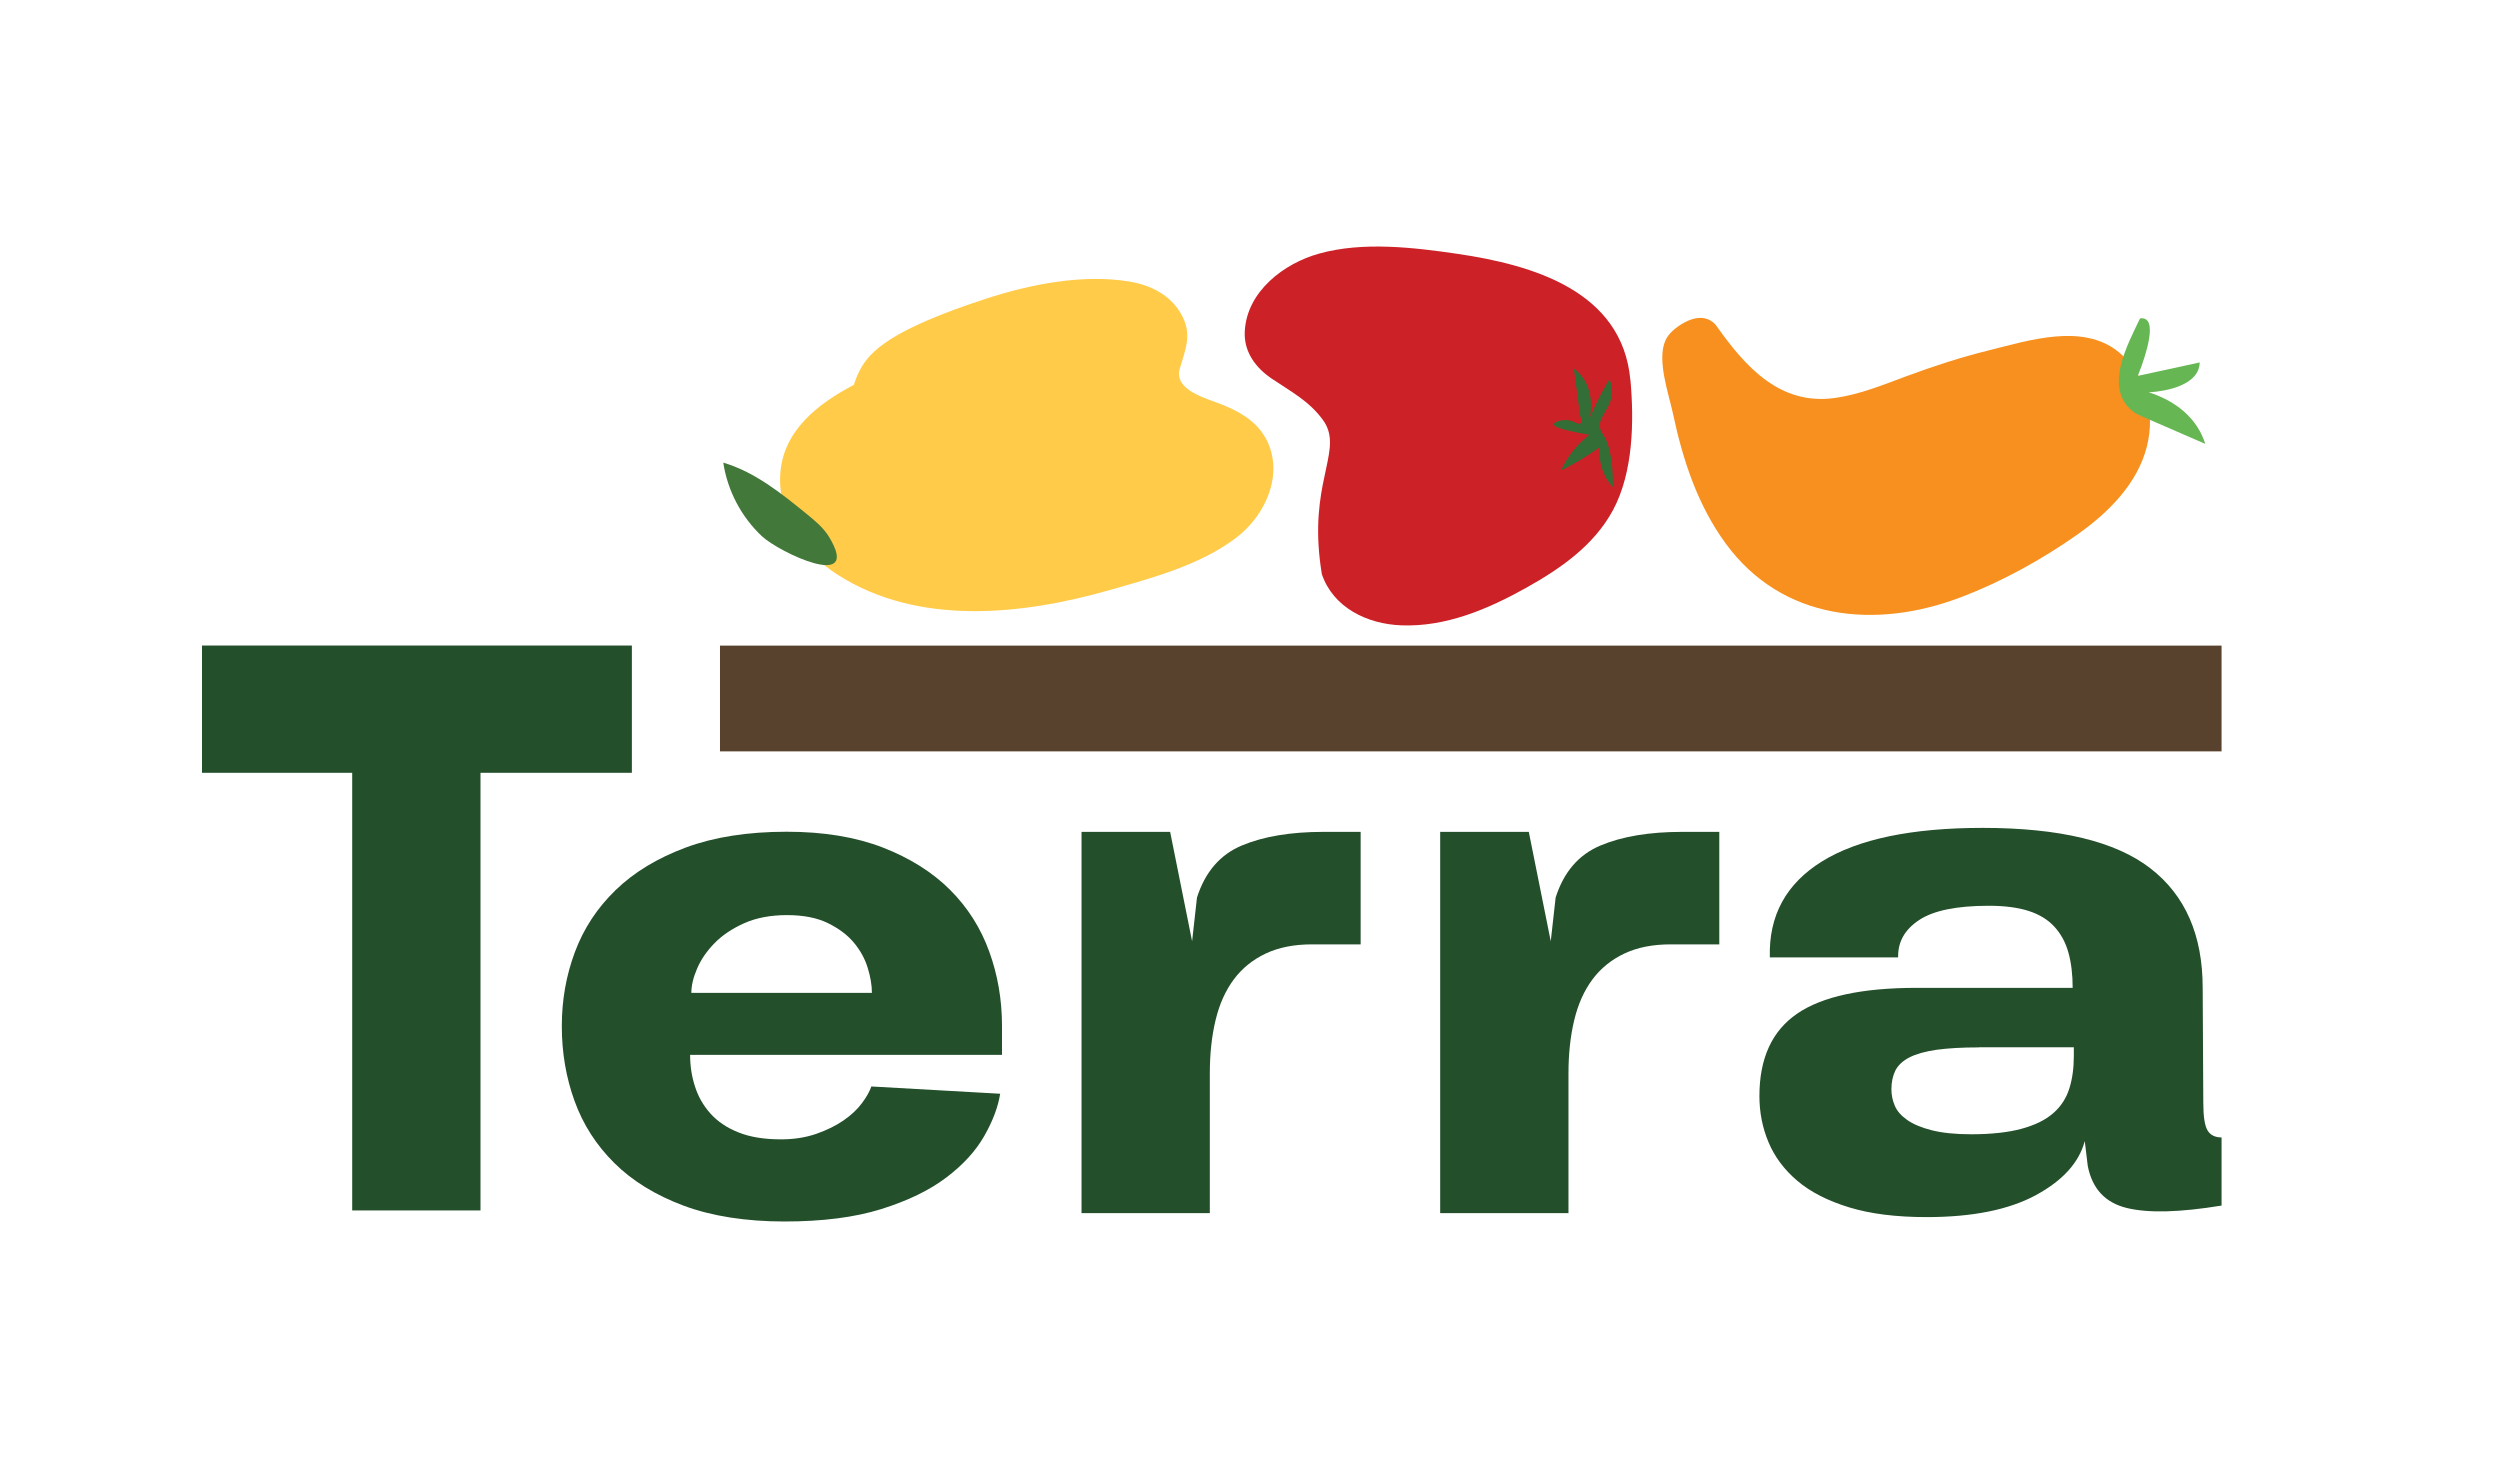
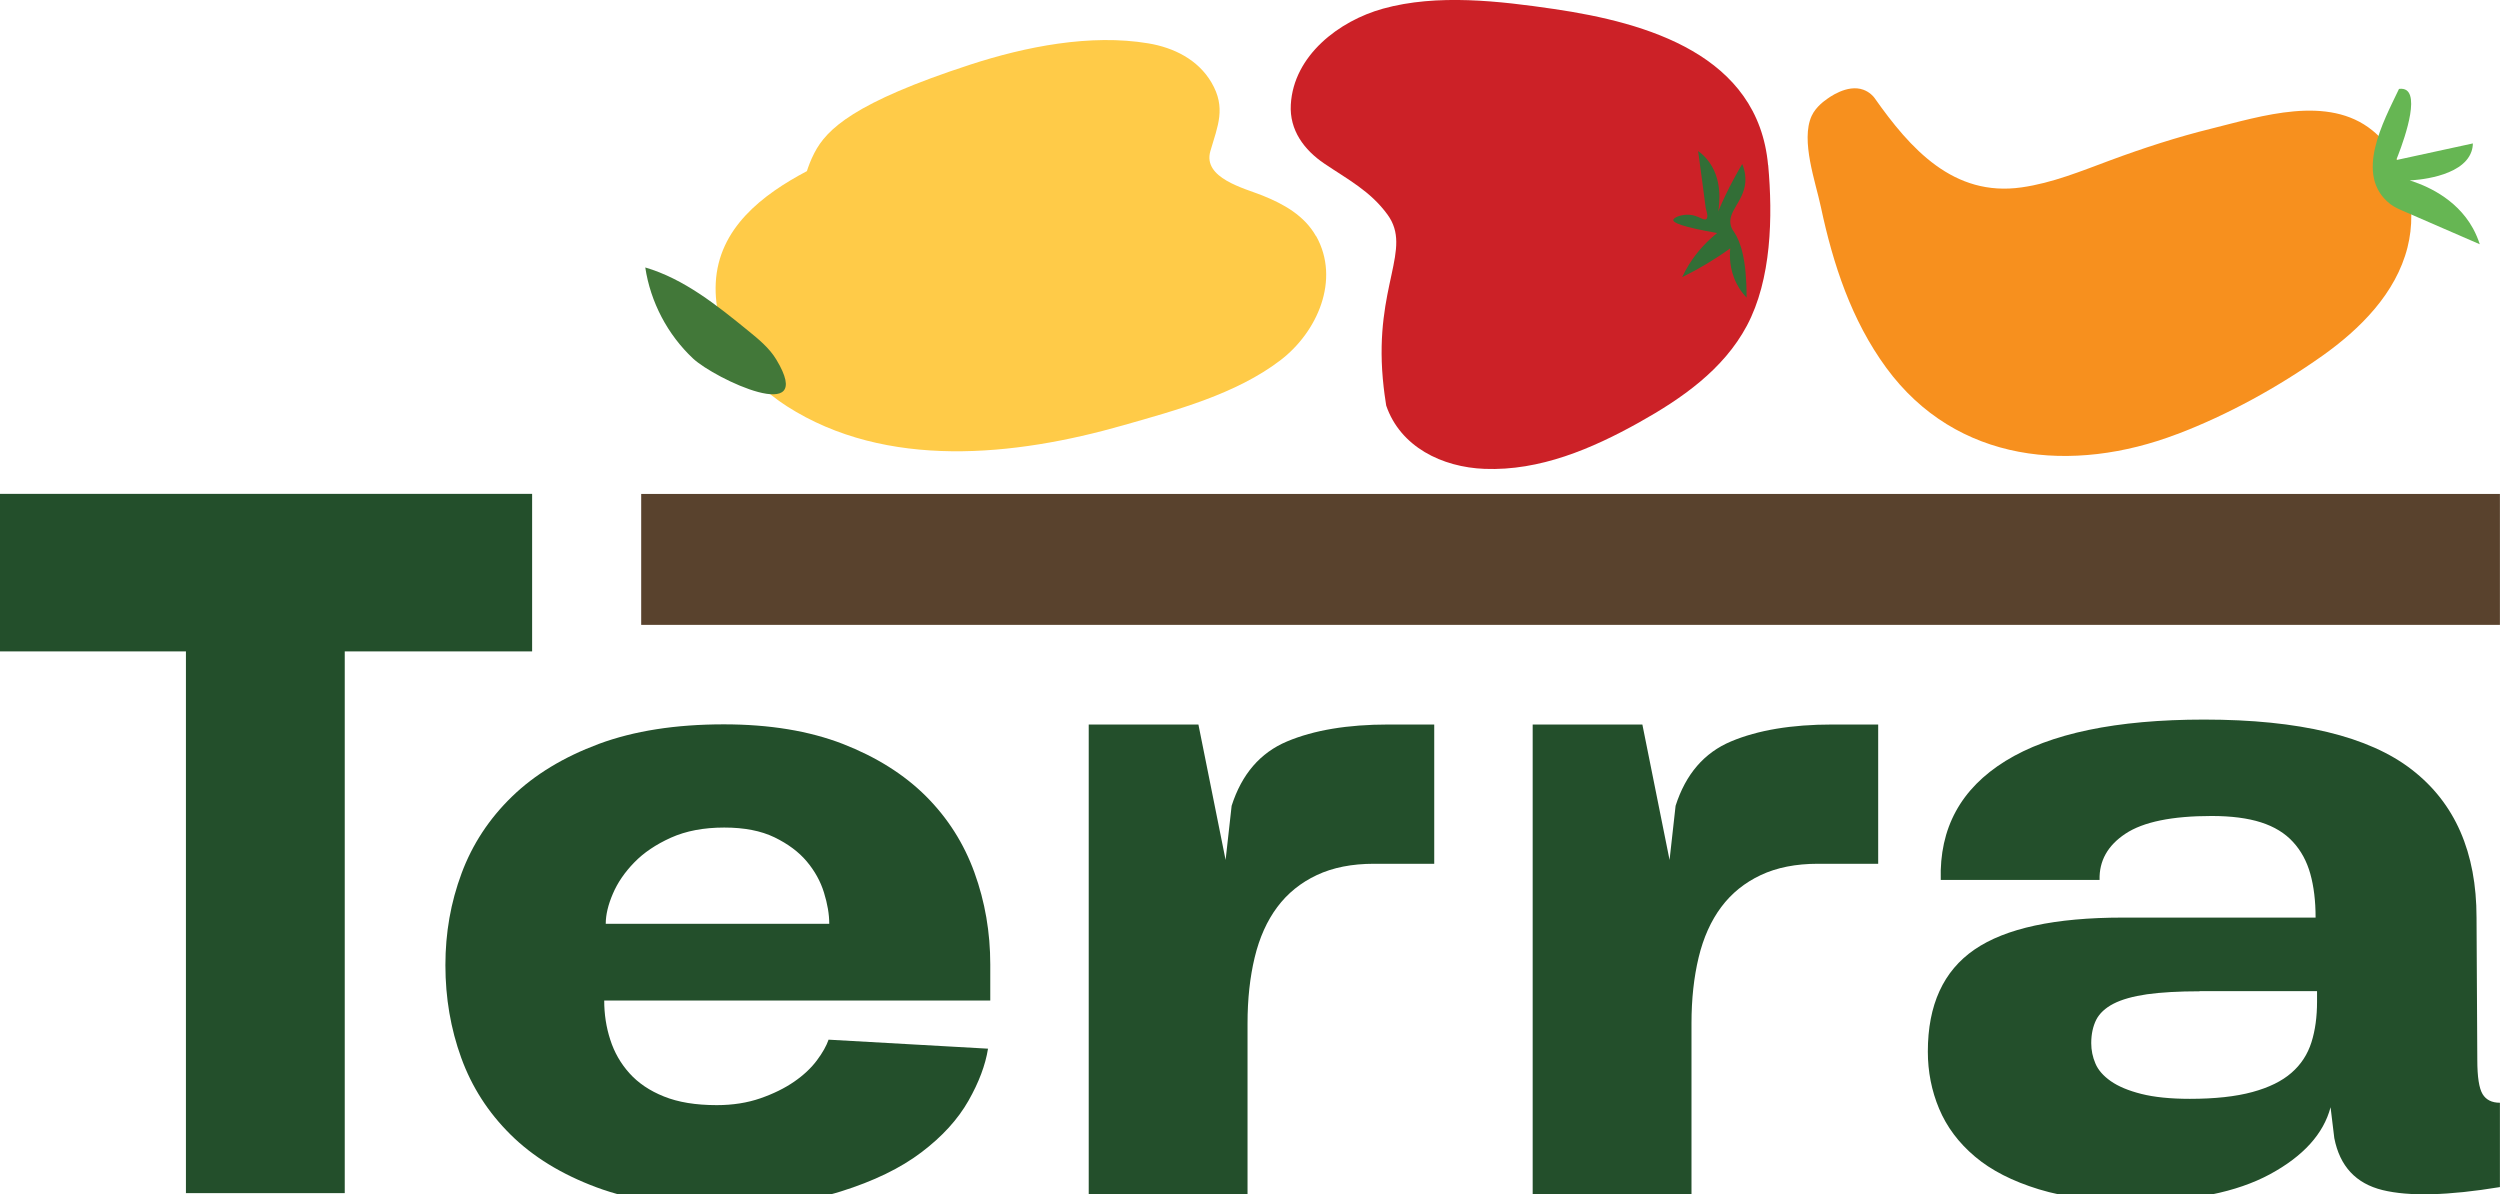
- <svg xmlns="http://www.w3.org/2000/svg" id="Layer_1" viewBox="0 0 364 212">
+ <svg xmlns="http://www.w3.org/2000/svg" id="Layer_1" data-name="Layer 1" viewBox="0 0 294.06 140.34">
  <defs>
-     <style>.cls-1{fill:#66b653;}.cls-2{fill:#f7901e;}.cls-3{fill:#ffcb48;}.cls-4{fill:#326e36;}.cls-5{fill:#cc2127;}.cls-6{fill:#234f2b;}.cls-7{fill:#427839;}.cls-8{fill:#59422d;}</style>
+     <style>
+       .cls-1 {
+         fill: #66b653;
+       }
+ 
+       .cls-2 {
+         fill: #f7901e;
+       }
+ 
+       .cls-3 {
+         fill: #ffcb48;
+       }
+ 
+       .cls-4 {
+         fill: #326e36;
+       }
+ 
+       .cls-5 {
+         fill: #cc2127;
+       }
+ 
+       .cls-6 {
+         fill: #234f2b;
+       }
+ 
+       .cls-7 {
+         fill: #427839;
+       }
+ 
+       .cls-8 {
+         fill: #59422d;
+       }
+     </style>
  </defs>
-   <path class="cls-6" d="M51.28,112.52H29.41v-18.53h62.59v18.53h-22.04v63.72h-18.68v-63.72Z" />
-   <path class="cls-6" d="M145.62,159.27c-.3,1.89-1.06,3.93-2.3,6.11-1.24,2.18-3.08,4.21-5.53,6.06-2.45,1.86-5.61,3.39-9.47,4.6-3.87,1.21-8.57,1.81-14.12,1.81s-10.55-.77-14.65-2.3c-4.1-1.53-7.47-3.6-10.09-6.2-2.63-2.6-4.56-5.61-5.8-9.03-1.24-3.42-1.86-7.05-1.86-10.89s.63-7.38,1.9-10.8c1.27-3.42,3.25-6.43,5.93-9.03,2.68-2.6,6.09-4.66,10.22-6.2,4.13-1.53,9.03-2.3,14.7-2.3,5.37,0,10.03,.77,13.99,2.3,3.95,1.54,7.21,3.59,9.78,6.15,2.57,2.57,4.47,5.56,5.71,8.99,1.24,3.42,1.86,7.02,1.86,10.8v4.25h-45.41c0,1.59,.23,3.13,.71,4.6,.47,1.48,1.22,2.79,2.25,3.94,1.03,1.15,2.38,2.07,4.06,2.74,1.68,.68,3.75,1.02,6.22,1.02,1.88,0,3.59-.27,5.12-.8,1.53-.53,2.85-1.18,3.97-1.95,1.12-.77,2.01-1.61,2.69-2.52,.68-.91,1.13-1.73,1.37-2.43l18.77,1.06Zm-31.03-26.03c-2.41,0-4.5,.4-6.26,1.19-1.77,.8-3.21,1.77-4.32,2.92-1.12,1.15-1.96,2.38-2.51,3.67-.56,1.3-.84,2.48-.84,3.54h26.29c0-1.12-.21-2.35-.62-3.67-.41-1.33-1.09-2.55-2.03-3.67-.94-1.12-2.21-2.06-3.79-2.83-1.59-.77-3.56-1.15-5.91-1.15Z" />
-   <path class="cls-6" d="M170.37,121.11l3.2,15.94,.71-6.37c1.19-3.72,3.36-6.24,6.52-7.57,3.16-1.33,7.13-1.99,11.91-1.99h5.4v16.38h-7.08c-2.6,0-4.84,.44-6.73,1.33-1.89,.89-3.44,2.14-4.65,3.76-1.21,1.62-2.1,3.6-2.66,5.93-.56,2.33-.84,4.91-.84,7.75v20.36h-18.68v-55.51h12.9Z" />
-   <path class="cls-6" d="M222.59,121.11l3.2,15.94,.71-6.37c1.19-3.72,3.36-6.24,6.52-7.57,3.16-1.33,7.13-1.99,11.91-1.99h5.4v16.38h-7.08c-2.6,0-4.84,.44-6.73,1.33-1.89,.89-3.44,2.14-4.65,3.76-1.21,1.62-2.1,3.6-2.66,5.93-.56,2.33-.84,4.91-.84,7.75v20.36h-18.68v-55.51h12.9Z" />
-   <path class="cls-6" d="M301.78,143.82c0-1.95-.21-3.66-.62-5.13-.41-1.47-1.09-2.73-2.04-3.76-.94-1.03-2.2-1.8-3.76-2.3-1.56-.5-3.5-.75-5.8-.75-4.66,0-8.04,.69-10.14,2.08-2.1,1.39-3.11,3.2-3.05,5.44h-18.68c-.18-6.08,2.36-10.74,7.61-13.99,5.25-3.24,13.04-4.87,23.37-4.87,11.21,0,19.36,1.96,24.43,5.89,5.08,3.93,7.61,9.72,7.61,17.4l.09,16.73c0,2.01,.21,3.35,.62,4.03,.41,.68,1.09,1.02,2.04,1.02v9.92c-6.08,1-10.68,1.12-13.81,.35-3.13-.77-5.02-2.8-5.67-6.11l-.44-3.63c-.83,3.13-3.2,5.75-7.13,7.88-3.93,2.12-9.22,3.19-15.89,3.19-4.43,0-8.19-.47-11.29-1.42s-5.61-2.23-7.52-3.85c-1.92-1.62-3.32-3.5-4.21-5.62-.89-2.12-1.33-4.37-1.33-6.73,0-5.49,1.83-9.49,5.49-12,3.66-2.51,9.47-3.76,17.44-3.76h22.66Zm-13.63,8.68c-2.48,0-4.54,.12-6.2,.35-1.65,.24-2.97,.61-3.94,1.11-.97,.5-1.65,1.14-2.04,1.9-.38,.77-.58,1.68-.58,2.74,0,.83,.16,1.62,.49,2.39,.32,.77,.93,1.46,1.81,2.08,.89,.62,2.08,1.12,3.59,1.5,1.5,.38,3.41,.58,5.71,.58,2.95,0,5.4-.27,7.35-.8s3.48-1.28,4.6-2.26c1.12-.97,1.9-2.17,2.35-3.59s.66-3.01,.66-4.78v-1.24h-13.81Z" />
-   <rect class="cls-8" x="104.83" y="94" width="218.63" height="15.4" />
-   <path class="cls-2" d="M285.51,86.96c5.98-2.28,11.85-5.52,17.08-9.22,4.42-3.14,8.63-7.32,10-12.74,1.24-4.92-.08-10.46-4.12-13.75-5.22-4.25-13.07-1.68-18.92-.23-4.05,1-8.02,2.29-11.93,3.74-3.4,1.26-6.81,2.67-10.42,3.18-8.02,1.15-13.09-4.54-17.31-10.53-.12-.17-.56-.68-1.29-.95-1.92-.71-4.12,.95-4.44,1.2,0,0-1.14,.75-1.66,1.88-1.31,2.89,.47,7.77,1.09,10.71,1.43,6.73,3.59,13.31,7.69,18.91,8.24,11.24,21.9,12.5,34.21,7.8Z" />
-   <path class="cls-1" d="M311.57,46.36c.41-.06,.69,.02,.89,.15,1.65,1.11-.83,7.3-1.2,8.22,3.01-.65,6.01-1.31,9.02-1.96-.01,.36-.07,.68-.17,.96-1.08,3.09-6.81,3.37-7.26,3.39,1.63,.51,5.42,1.96,7.45,5.66,.34,.63,.6,1.25,.79,1.85-3.02-1.31-6.05-2.63-9.07-3.94-.51-.22-1.02-.45-1.46-.79-4.32-3.38-.78-9.73,1.03-13.54Z" />
-   <path class="cls-5" d="M237.38,55.33c-1.17-12.97-14.21-16.76-25.17-18.37-6.43-.94-13.76-1.81-20.13-.04-5.16,1.43-10.52,5.51-10.84,11.29-.17,3,1.57,5.33,3.94,6.93,2.76,1.87,5.42,3.23,7.44,6.01,2.96,4.08-1.53,8.32-.56,19.28,.12,1.36,.29,2.47,.4,3.17,1.66,4.86,6.57,7.26,11.58,7.45,6.48,.25,12.61-2.36,18.16-5.46,5-2.79,9.92-6.2,12.68-11.37,2.91-5.46,3.06-12.84,2.51-18.91Z" />
-   <path class="cls-4" d="M229.14,53.66c.37,.26,.72,.58,1.05,.97,1.9,2.25,1.46,5.3,1.32,6.14,.52-1.24,1.14-2.54,1.87-3.89,.32-.59,.64-1.15,.96-1.69,.38,.94,.4,1.68,.36,2.16-.19,2.3-2.18,3.46-1.69,5.14,.1,.34,.25,.54,.38,.72,.75,1.11,1.48,3.25,1.46,7.7-.38-.4-.81-.94-1.17-1.65-.88-1.71-.83-3.35-.75-4.15-1.79,1.29-3.68,2.42-5.66,3.39,.22-.47,.48-.96,.79-1.46,1.05-1.69,2.29-2.9,3.33-3.73-4.22-.74-5.17-1.22-5.16-1.53,.02-.31,.99-.68,1.89-.62,1.07,.07,1.68,.75,1.99,.5,.31-.24-.05-1.13-.07-1.31-.28-2.23-.59-4.45-.89-6.68Z" />
-   <path class="cls-3" d="M184.21,63.69c-1.37-2.44-3.8-3.79-6.32-4.8-2.12-.85-7.04-2.04-6.11-5.22,.87-2.98,1.87-5.09,.13-8.06-1.58-2.7-4.43-4.11-7.43-4.61-6.8-1.14-14.46,.39-20.91,2.49-13.71,4.47-16.92,7.6-18.37,10.4-.45,.87-.72,1.64-.88,2.14-5.24,2.77-10.4,6.71-10.72,13.15-.3,6.05,3.43,11.35,8.36,14.5,11.71,7.5,26.83,5.88,39.55,2.25,6.22-1.77,13.29-3.67,18.5-7.65,4.33-3.3,7.09-9.47,4.21-14.61Z" />
-   <path class="cls-7" d="M110.94,78.08c-3-2.81-5.02-6.65-5.63-10.72,4.57,1.35,8.4,4.43,12.1,7.44,1.23,1,2.49,2.03,3.31,3.39,4.81,7.95-7.21,2.28-9.78-.11Z" />
+   <path class="cls-6" d="M21.87,76.62H0v-18.53H62.59v18.53h-22.04v63.72H21.87v-63.72Z" />
+   <path class="cls-6" d="M116.21,123.37c-.3,1.89-1.06,3.93-2.3,6.11-1.24,2.18-3.08,4.21-5.53,6.06-2.45,1.86-5.61,3.39-9.47,4.6-3.87,1.21-8.57,1.81-14.12,1.81s-10.55-.77-14.65-2.3c-4.1-1.53-7.47-3.6-10.09-6.2-2.63-2.6-4.56-5.61-5.8-9.03-1.24-3.42-1.86-7.05-1.86-10.89s.63-7.38,1.9-10.8c1.27-3.42,3.25-6.43,5.93-9.03,2.68-2.6,6.09-4.66,10.22-6.2,4.13-1.53,9.03-2.3,14.7-2.3,5.37,0,10.03,.77,13.99,2.3,3.95,1.54,7.21,3.59,9.78,6.15,2.57,2.57,4.47,5.56,5.71,8.99,1.24,3.42,1.86,7.02,1.86,10.8v4.25h-45.41c0,1.59,.23,3.13,.71,4.6,.47,1.48,1.22,2.79,2.25,3.94,1.03,1.15,2.38,2.07,4.06,2.74,1.68,.68,3.75,1.02,6.22,1.02,1.88,0,3.59-.27,5.12-.8,1.53-.53,2.85-1.18,3.97-1.95,1.12-.77,2.01-1.61,2.69-2.52,.68-.91,1.13-1.73,1.37-2.43l18.77,1.06Zm-31.03-26.03c-2.41,0-4.5,.4-6.26,1.19-1.77,.8-3.21,1.77-4.32,2.92-1.12,1.15-1.96,2.38-2.51,3.67-.56,1.3-.84,2.48-.84,3.54h26.29c0-1.12-.21-2.35-.62-3.67-.41-1.33-1.09-2.55-2.03-3.67-.94-1.12-2.21-2.06-3.79-2.83-1.59-.77-3.56-1.15-5.91-1.15Z" />
+   <path class="cls-6" d="M140.96,85.21l3.2,15.94,.71-6.37c1.19-3.72,3.36-6.24,6.52-7.57,3.16-1.33,7.13-1.99,11.91-1.99h5.4v16.38h-7.08c-2.6,0-4.84,.44-6.73,1.33-1.89,.89-3.44,2.14-4.65,3.76-1.21,1.62-2.1,3.6-2.66,5.93-.56,2.33-.84,4.91-.84,7.75v20.36h-18.68v-55.51h12.9Z" />
+   <path class="cls-6" d="M193.18,85.21l3.2,15.94,.71-6.37c1.19-3.72,3.36-6.24,6.52-7.57,3.16-1.33,7.13-1.99,11.91-1.99h5.4v16.38h-7.08c-2.6,0-4.84,.44-6.73,1.33-1.89,.89-3.44,2.14-4.65,3.76-1.21,1.62-2.1,3.6-2.66,5.93-.56,2.33-.84,4.91-.84,7.75v20.36h-18.68v-55.51h12.9Z" />
+   <path class="cls-6" d="M272.37,107.92c0-1.95-.21-3.66-.62-5.13-.41-1.47-1.09-2.73-2.04-3.76-.94-1.03-2.2-1.8-3.76-2.3-1.56-.5-3.5-.75-5.8-.75-4.66,0-8.04,.69-10.14,2.08-2.1,1.39-3.11,3.2-3.05,5.44h-18.68c-.18-6.08,2.36-10.74,7.61-13.99,5.25-3.24,13.04-4.87,23.37-4.87,11.21,0,19.36,1.96,24.43,5.89,5.08,3.93,7.61,9.72,7.61,17.4l.09,16.73c0,2.01,.21,3.35,.62,4.03,.41,.68,1.09,1.02,2.04,1.02v9.92c-6.08,1-10.68,1.12-13.81,.35-3.13-.77-5.02-2.8-5.67-6.11l-.44-3.63c-.83,3.13-3.2,5.75-7.13,7.88-3.93,2.12-9.22,3.19-15.89,3.19-4.43,0-8.19-.47-11.29-1.42s-5.61-2.23-7.52-3.85c-1.92-1.62-3.32-3.5-4.21-5.62-.89-2.12-1.33-4.37-1.33-6.73,0-5.49,1.83-9.49,5.49-12,3.66-2.51,9.47-3.76,17.44-3.76h22.66Zm-13.63,8.68c-2.48,0-4.54,.12-6.2,.35-1.65,.24-2.97,.61-3.94,1.11-.97,.5-1.65,1.14-2.04,1.9-.38,.77-.58,1.68-.58,2.74,0,.83,.16,1.62,.49,2.39,.32,.77,.93,1.46,1.81,2.08,.89,.62,2.08,1.12,3.59,1.5,1.5,.38,3.41,.58,5.71,.58,2.95,0,5.4-.27,7.35-.8s3.48-1.28,4.6-2.26c1.12-.97,1.9-2.17,2.35-3.59s.66-3.01,.66-4.78v-1.24h-13.81Z" />
+   <rect class="cls-8" x="75.42" y="58.1" width="218.63" height="15.4" />
+   <path class="cls-2" d="M256.1,51.06c5.98-2.28,11.85-5.52,17.08-9.22,4.42-3.14,8.63-7.32,10-12.74,1.24-4.92-.08-10.46-4.12-13.75-5.22-4.25-13.07-1.68-18.92-.23-4.05,1-8.02,2.29-11.93,3.74-3.4,1.26-6.81,2.67-10.42,3.18-8.02,1.15-13.09-4.54-17.31-10.53-.12-.17-.56-.68-1.29-.95-1.92-.71-4.12,.95-4.44,1.2,0,0-1.14,.75-1.66,1.88-1.31,2.89,.47,7.77,1.09,10.71,1.43,6.73,3.59,13.31,7.69,18.91,8.24,11.24,21.9,12.5,34.21,7.8Z" />
+   <path class="cls-1" d="M282.16,10.46c.41-.06,.69,.02,.89,.15,1.65,1.11-.83,7.3-1.2,8.22,3.01-.65,6.01-1.31,9.02-1.96-.01,.36-.07,.68-.17,.96-1.08,3.09-6.81,3.37-7.26,3.39,1.63,.51,5.42,1.96,7.45,5.66,.34,.63,.6,1.25,.79,1.85-3.02-1.31-6.05-2.63-9.07-3.94-.51-.22-1.02-.45-1.46-.79-4.32-3.38-.78-9.73,1.03-13.54Z" />
+   <path class="cls-5" d="M207.97,19.43c-1.17-12.97-14.21-16.76-25.17-18.37-6.43-.94-13.76-1.81-20.13-.04-5.16,1.43-10.52,5.51-10.84,11.29-.17,3,1.57,5.33,3.94,6.93,2.76,1.87,5.42,3.23,7.44,6.01,2.96,4.08-1.53,8.32-.56,19.28,.12,1.36,.29,2.47,.4,3.17,1.66,4.86,6.57,7.26,11.58,7.45,6.48,.25,12.61-2.36,18.16-5.46,5-2.79,9.92-6.2,12.68-11.37,2.91-5.46,3.06-12.84,2.51-18.91Z" />
+   <path class="cls-4" d="M199.73,17.76c.37,.26,.72,.58,1.05,.97,1.9,2.25,1.46,5.3,1.32,6.14,.52-1.24,1.14-2.54,1.87-3.89,.32-.59,.64-1.15,.96-1.69,.38,.94,.4,1.68,.36,2.16-.19,2.3-2.18,3.46-1.69,5.14,.1,.34,.25,.54,.38,.72,.75,1.11,1.48,3.25,1.46,7.7-.38-.4-.81-.94-1.17-1.65-.88-1.71-.83-3.35-.75-4.15-1.79,1.29-3.68,2.42-5.66,3.39,.22-.47,.48-.96,.79-1.46,1.05-1.69,2.29-2.9,3.33-3.73-4.22-.74-5.17-1.22-5.16-1.53,.02-.31,.99-.68,1.89-.62,1.07,.07,1.68,.75,1.99,.5,.31-.24-.05-1.13-.07-1.31-.28-2.23-.59-4.45-.89-6.68Z" />
+   <path class="cls-3" d="M154.8,27.79c-1.37-2.44-3.8-3.79-6.32-4.8-2.12-.85-7.04-2.04-6.11-5.22,.87-2.98,1.87-5.09,.13-8.06-1.58-2.7-4.43-4.11-7.43-4.61-6.8-1.14-14.46,.39-20.91,2.49-13.71,4.47-16.92,7.6-18.37,10.4-.45,.87-.72,1.64-.88,2.14-5.24,2.77-10.4,6.71-10.72,13.15-.3,6.05,3.43,11.35,8.36,14.5,11.71,7.5,26.83,5.88,39.55,2.25,6.22-1.77,13.29-3.67,18.5-7.65,4.33-3.3,7.09-9.47,4.21-14.61Z" />
+   <path class="cls-7" d="M81.53,42.18c-3-2.81-5.02-6.65-5.63-10.72,4.57,1.35,8.4,4.43,12.1,7.44,1.23,1,2.49,2.03,3.31,3.39,4.81,7.95-7.21,2.28-9.78-.11Z" />
</svg>
